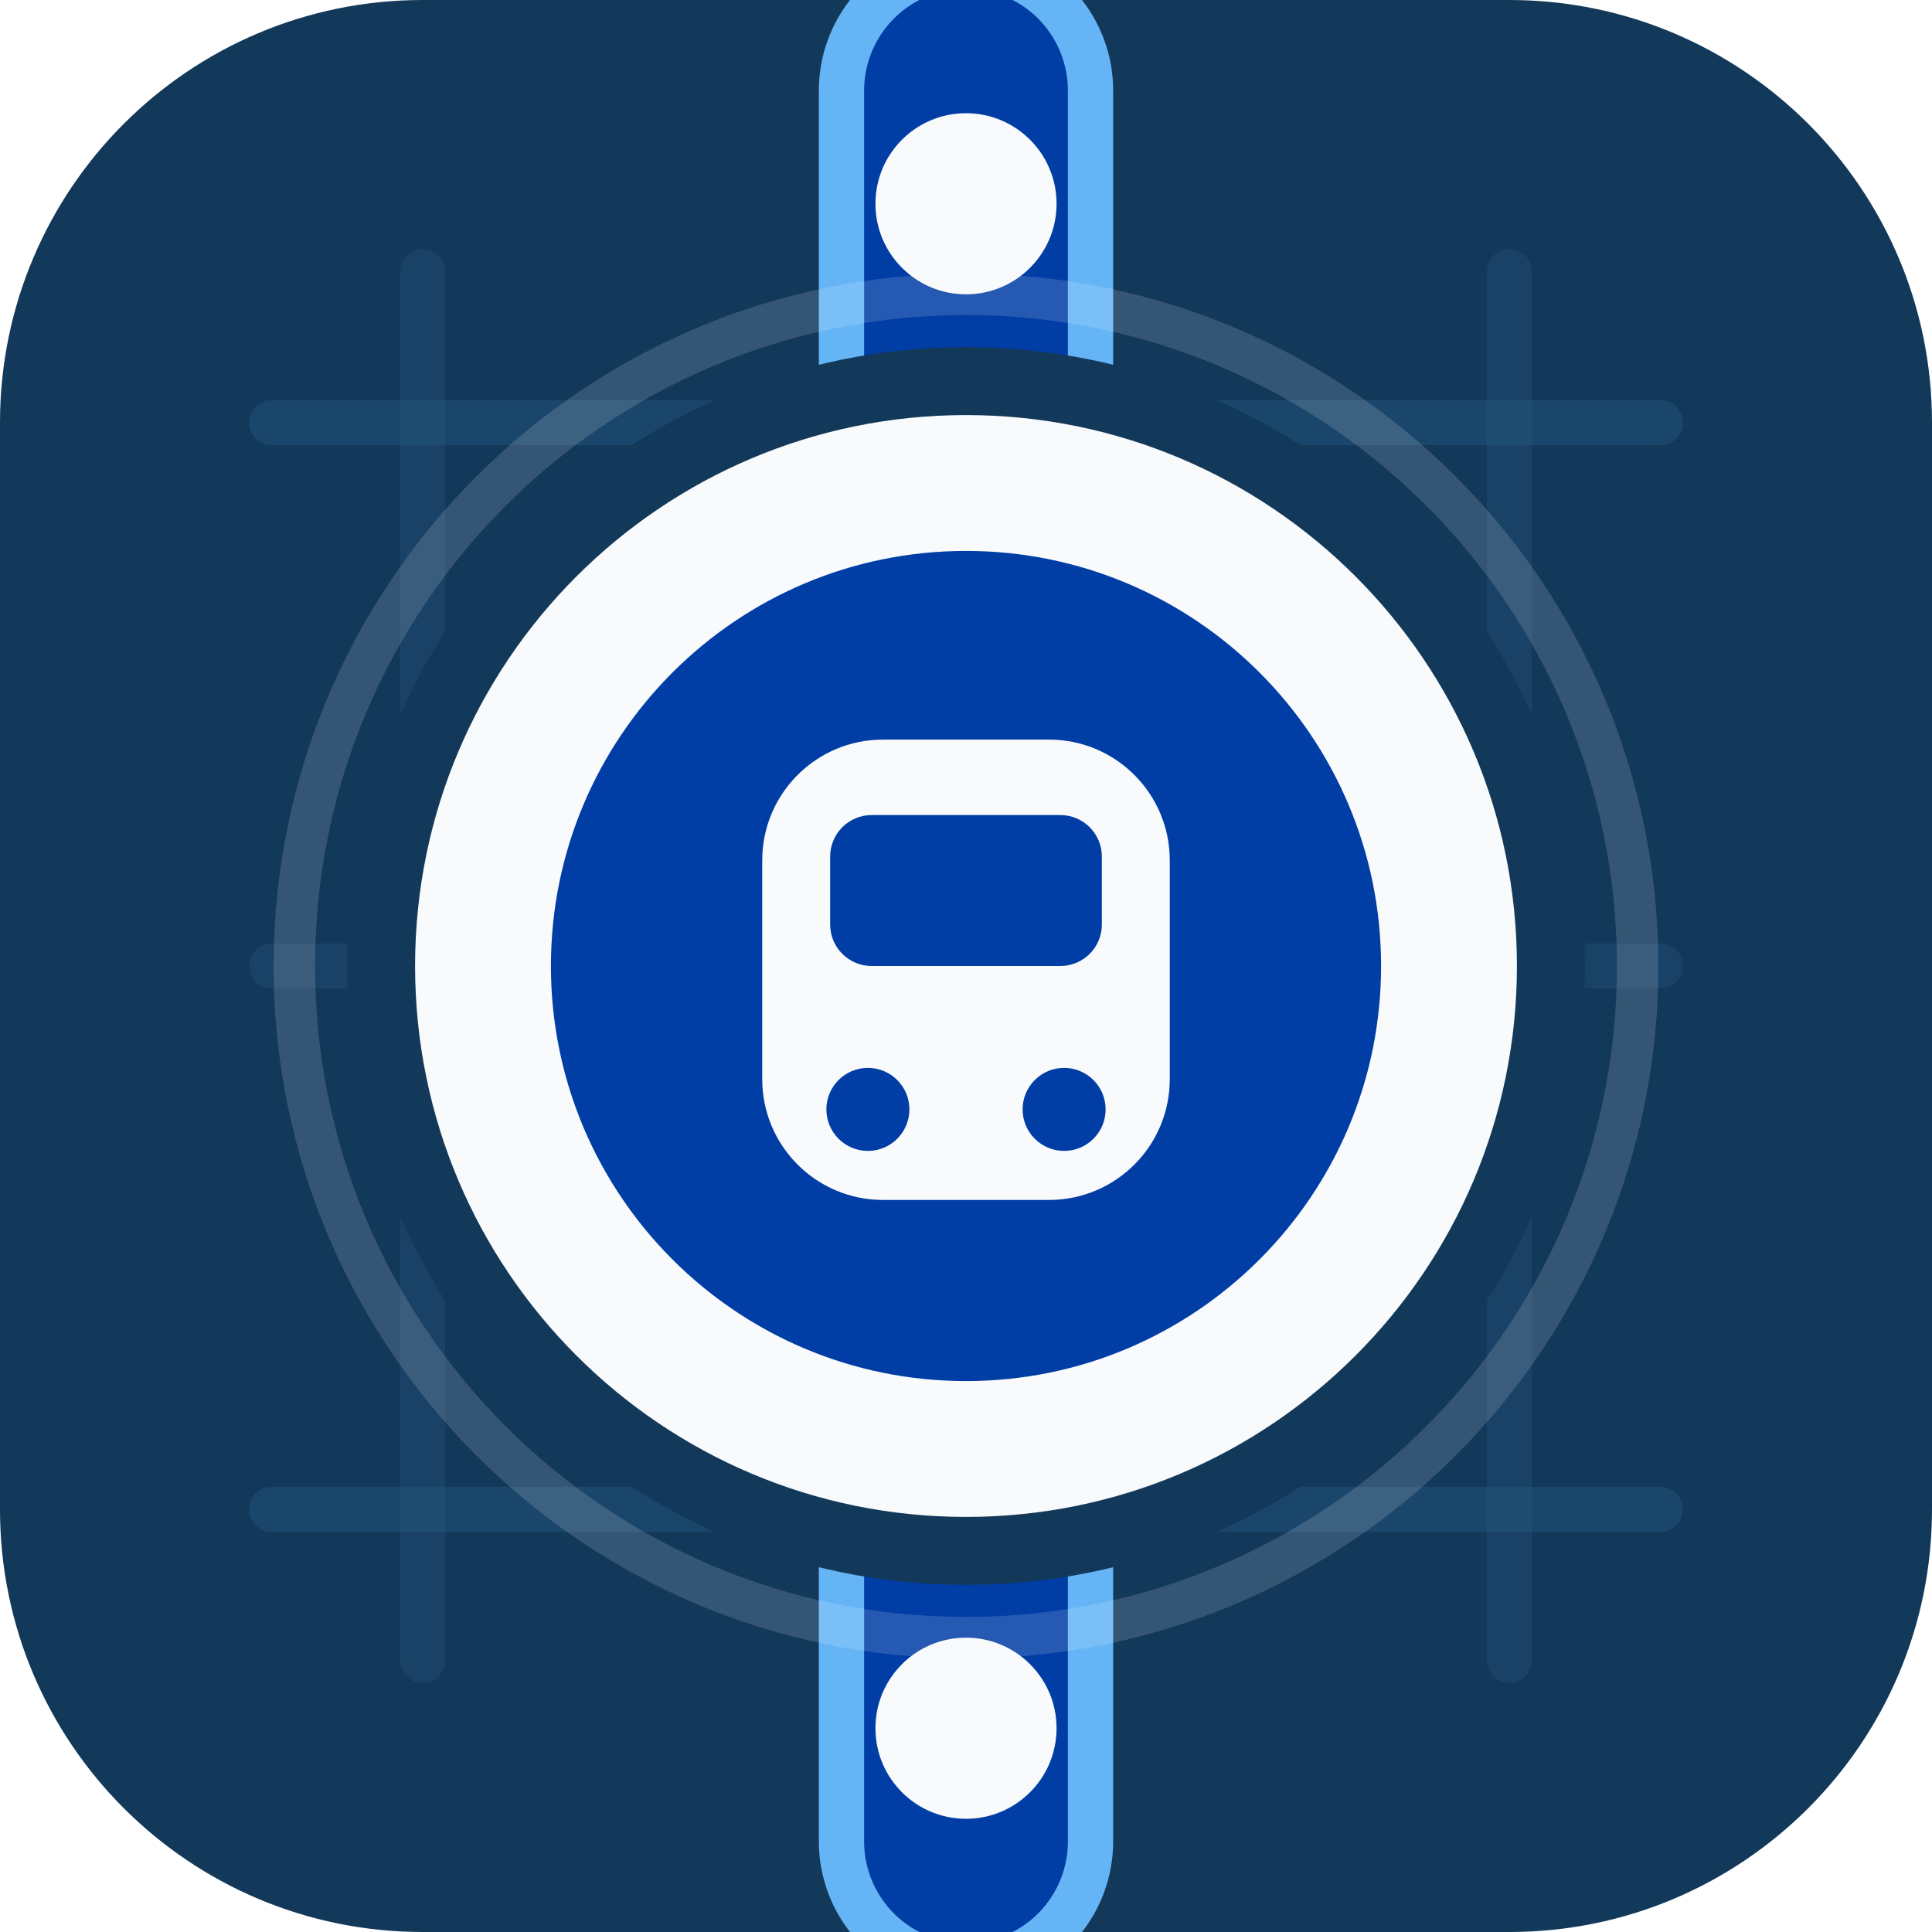
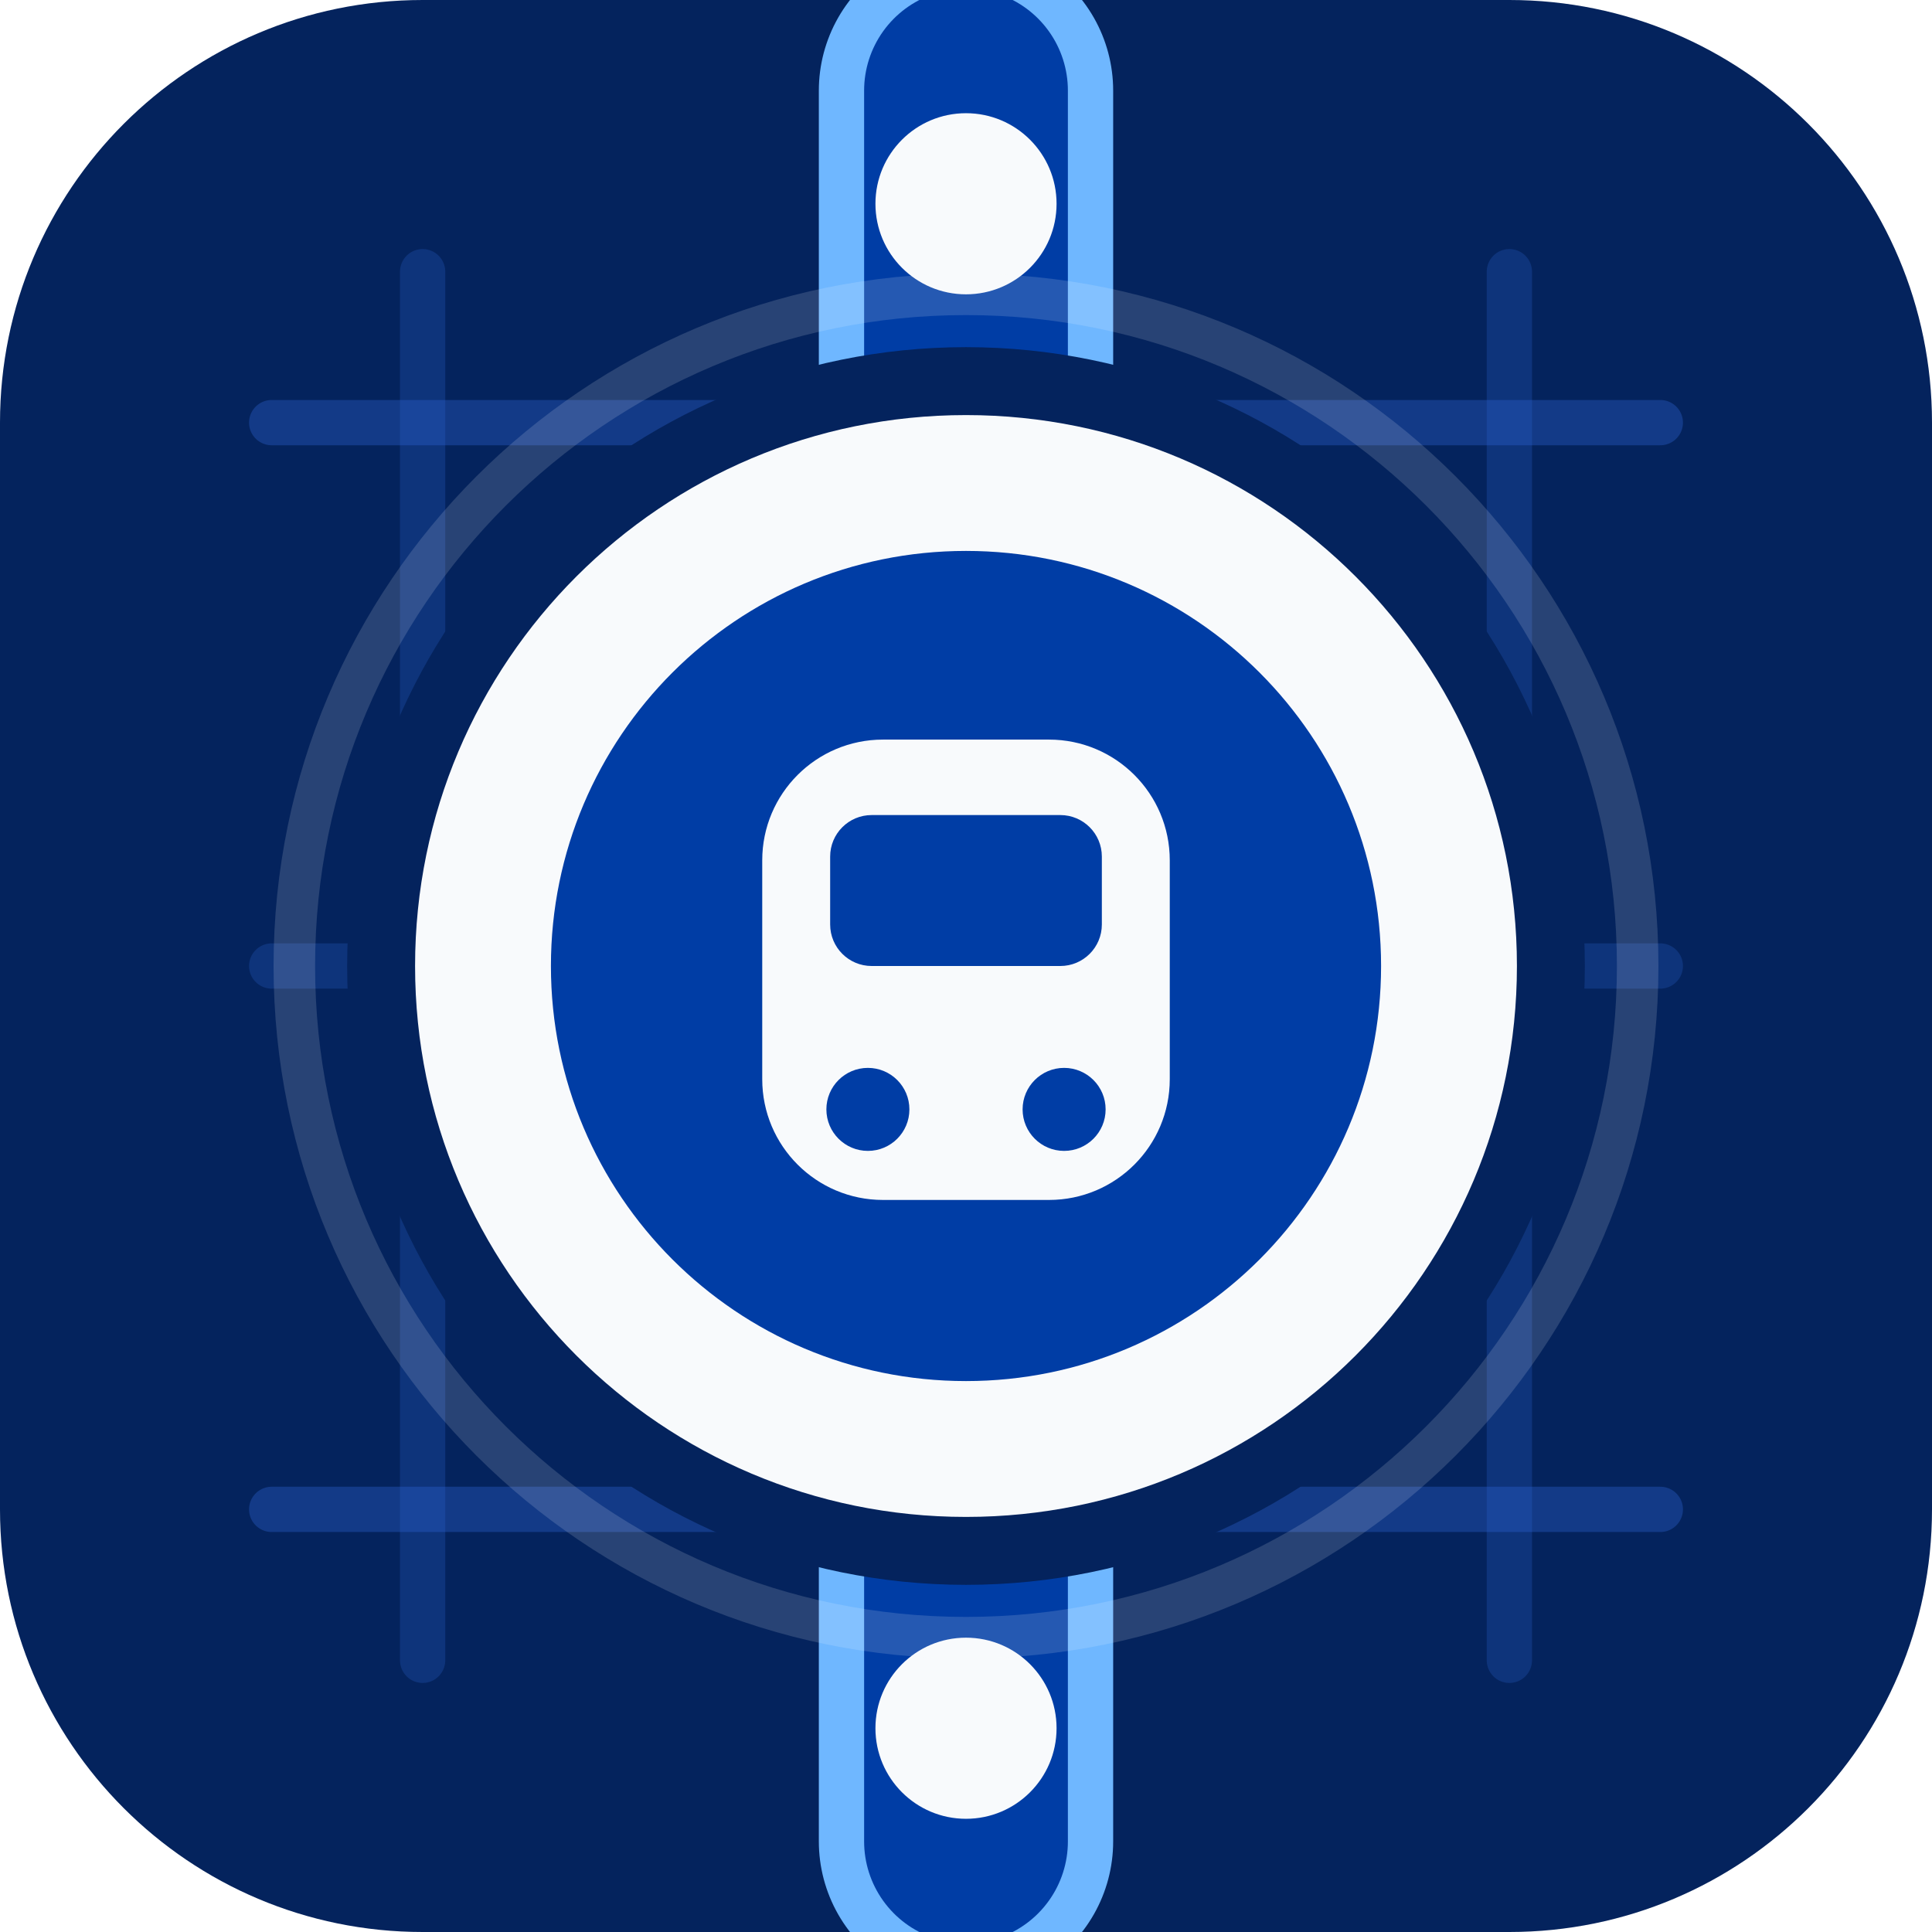
<svg xmlns="http://www.w3.org/2000/svg" width="512" height="512" viewBox="0 0 512 512" fill="none" role="img" aria-labelledby="title desc">
-   <rect width="512" height="512" rx="112" fill="#12385A" />
-   <path d="M72 112H440" stroke="#2A5C86" stroke-width="12" stroke-linecap="round" opacity="0.38" />
-   <path d="M72 256H440" stroke="#2A5C86" stroke-width="12" stroke-linecap="round" opacity="0.28" />
-   <path d="M72 400H440" stroke="#2A5C86" stroke-width="12" stroke-linecap="round" opacity="0.38" />
-   <path d="M112 72V440" stroke="#2A5C86" stroke-width="12" stroke-linecap="round" opacity="0.28" />
-   <path d="M400 72V440" stroke="#2A5C86" stroke-width="12" stroke-linecap="round" opacity="0.28" />
-   <path d="M256 24V488" stroke="#65B5F6" stroke-width="78" stroke-linecap="round" />
+   <rect width="512" height="512" rx="112" fill="#04235D" />
+   <path d="M72 112H440" stroke="#2E68D8" stroke-width="12" stroke-linecap="round" opacity="0.34" />
+   <path d="M72 256H440" stroke="#2E68D8" stroke-width="12" stroke-linecap="round" opacity="0.24" />
+   <path d="M72 400H440" stroke="#2E68D8" stroke-width="12" stroke-linecap="round" opacity="0.34" />
+   <path d="M112 72V440" stroke="#2E68D8" stroke-width="12" stroke-linecap="round" opacity="0.24" />
+   <path d="M400 72V440" stroke="#2E68D8" stroke-width="12" stroke-linecap="round" opacity="0.24" />
+   <path d="M256 24V488" stroke="#6FB7FF" stroke-width="78" stroke-linecap="round" />
  <path d="M256 24V488" stroke="#003DA5" stroke-width="54" stroke-linecap="round" />
  <circle cx="256" cy="54" r="24" fill="#F8FAFC" />
  <circle cx="256" cy="458" r="24" fill="#F8FAFC" />
-   <circle cx="256" cy="256" r="164" fill="#12385A" />
+   <circle cx="256" cy="256" r="164" fill="#04235D" />
  <circle cx="256" cy="256" r="146" fill="#F8FAFC" />
  <circle cx="256" cy="256" r="110" fill="#003DA5" />
  <g transform="translate(256 266)">
    <rect x="-54" y="-70" width="108" height="122" rx="32" fill="#F8FAFC" />
    <rect x="-36" y="-50" width="72" height="40" rx="11" fill="#003DA5" />
    <circle cx="-26" cy="28" r="11" fill="#003DA5" />
    <circle cx="26" cy="28" r="11" fill="#003DA5" />
    <path d="M-36 62H36" stroke="#003DA5" stroke-width="12" stroke-linecap="round" />
  </g>
  <circle cx="256" cy="256" r="178" stroke="#F8FAFC" stroke-width="11" opacity="0.15" />
</svg>
